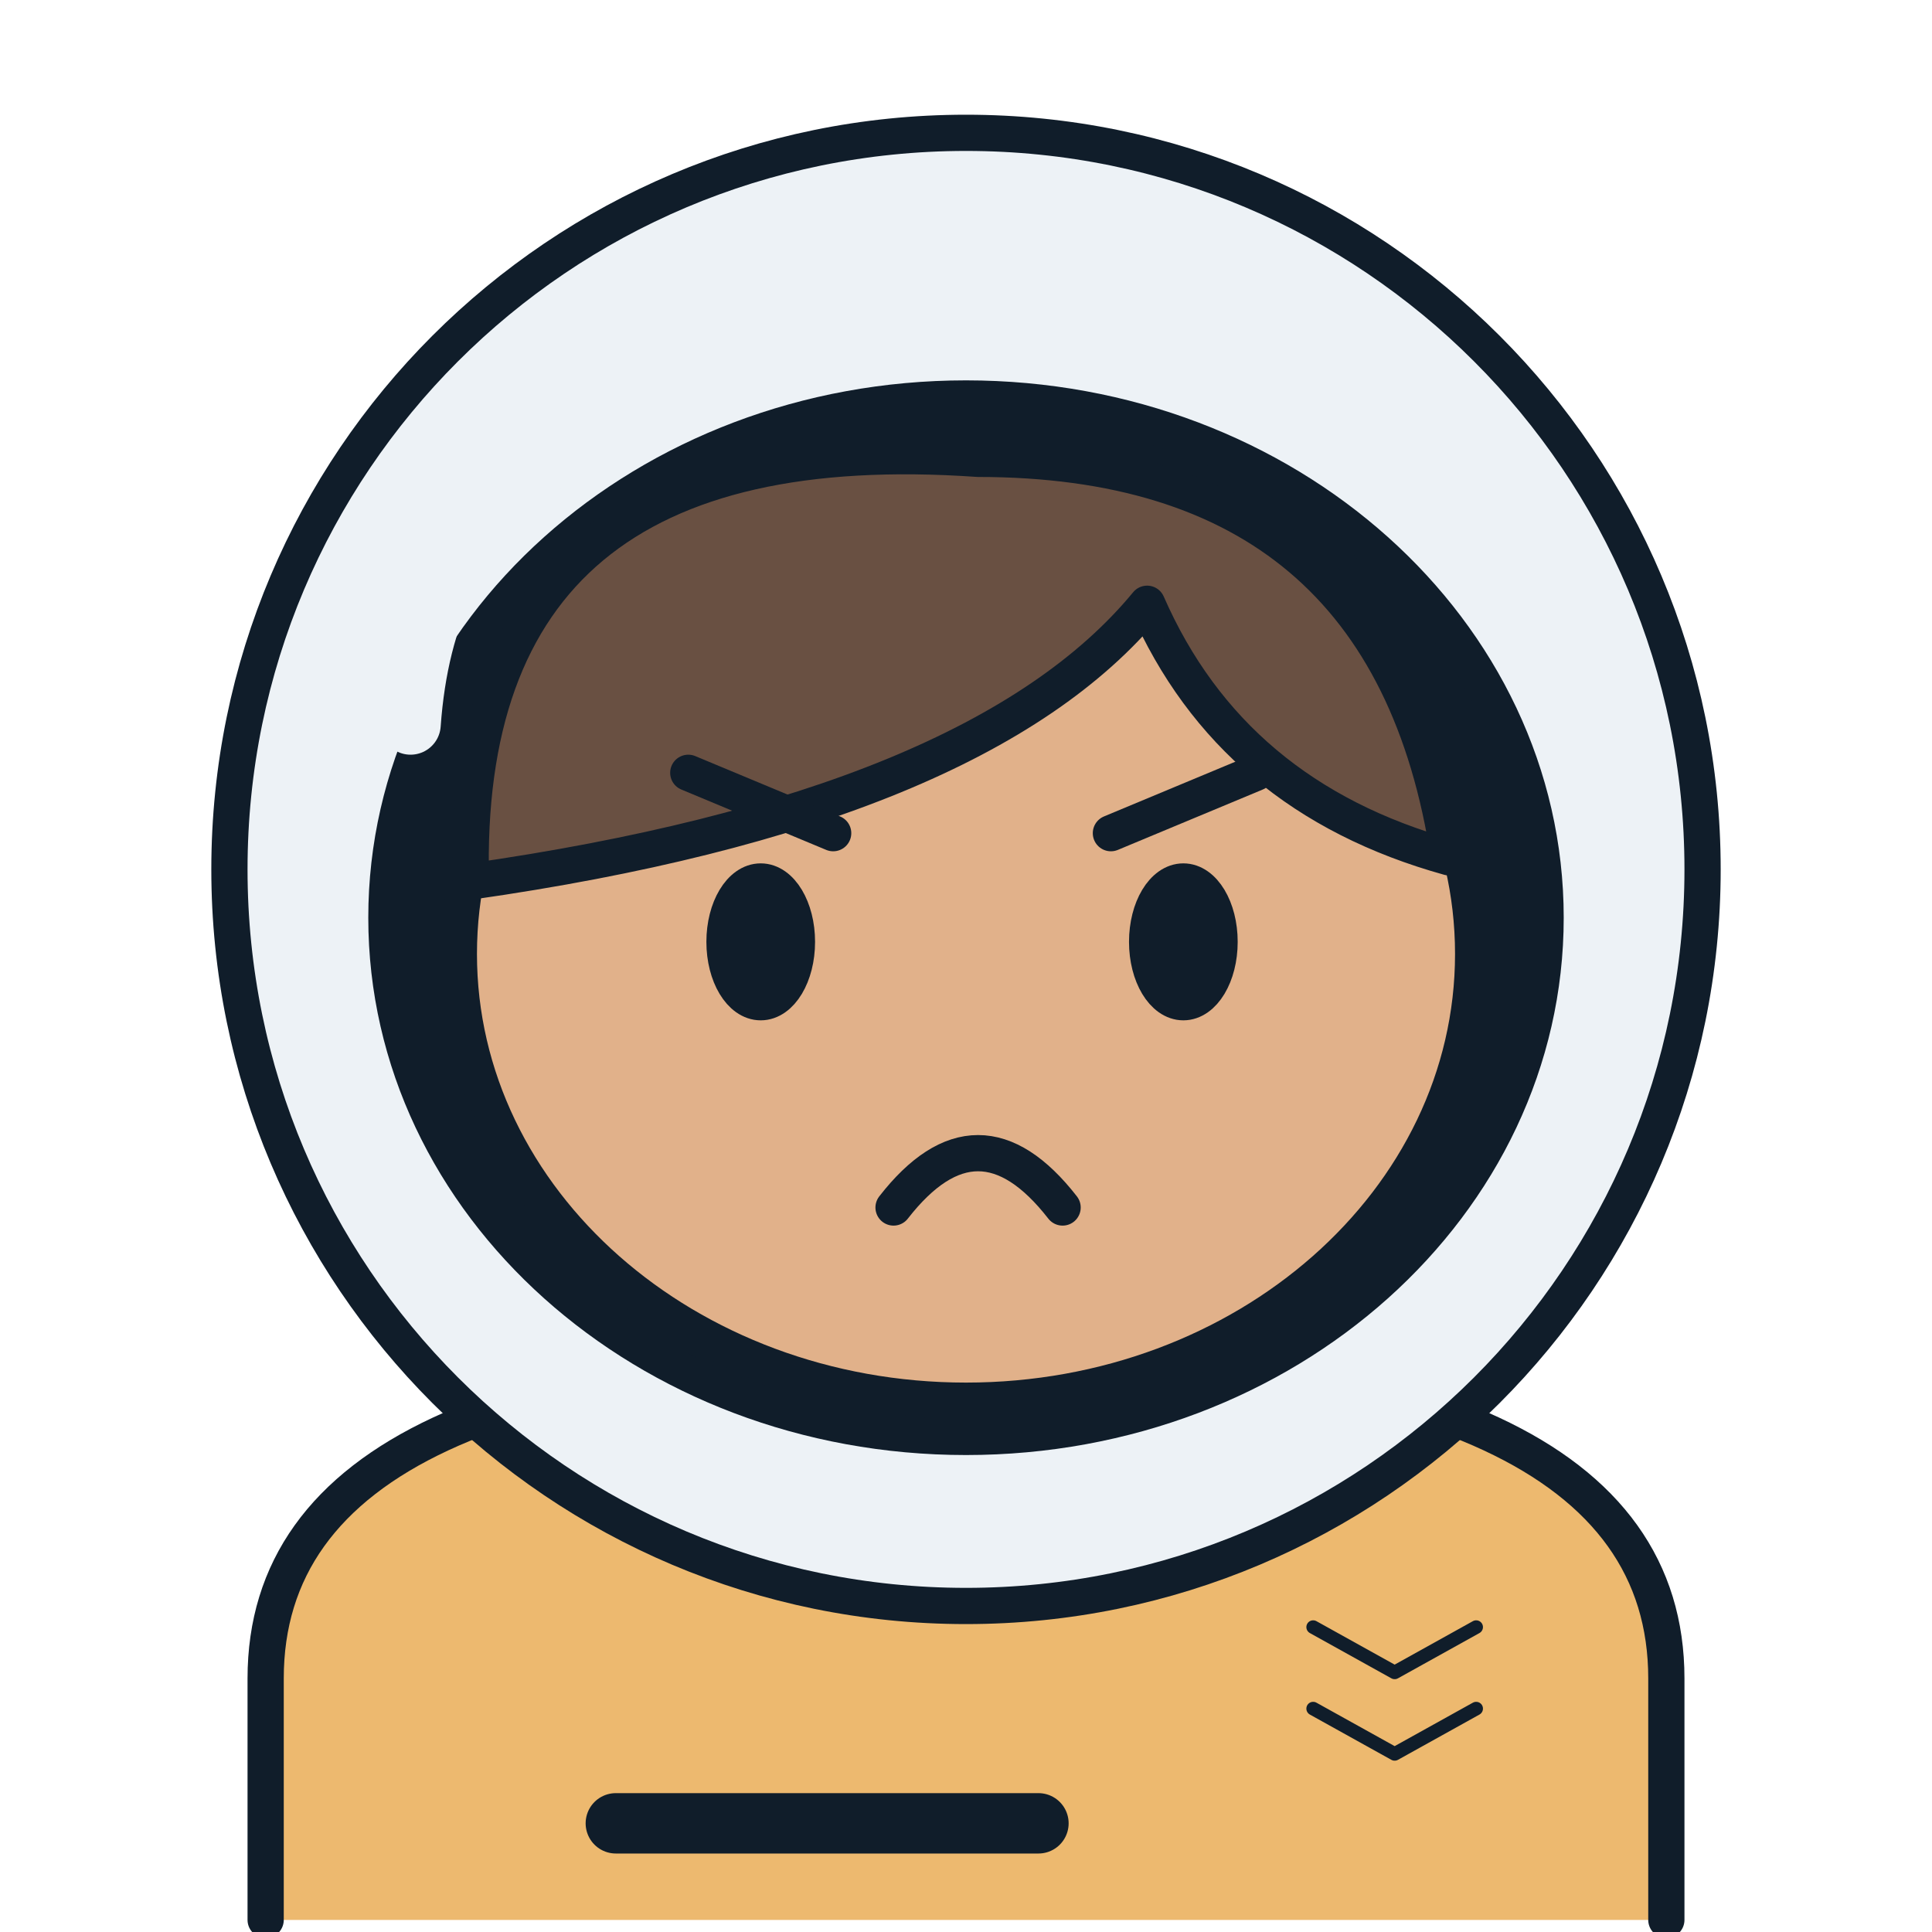
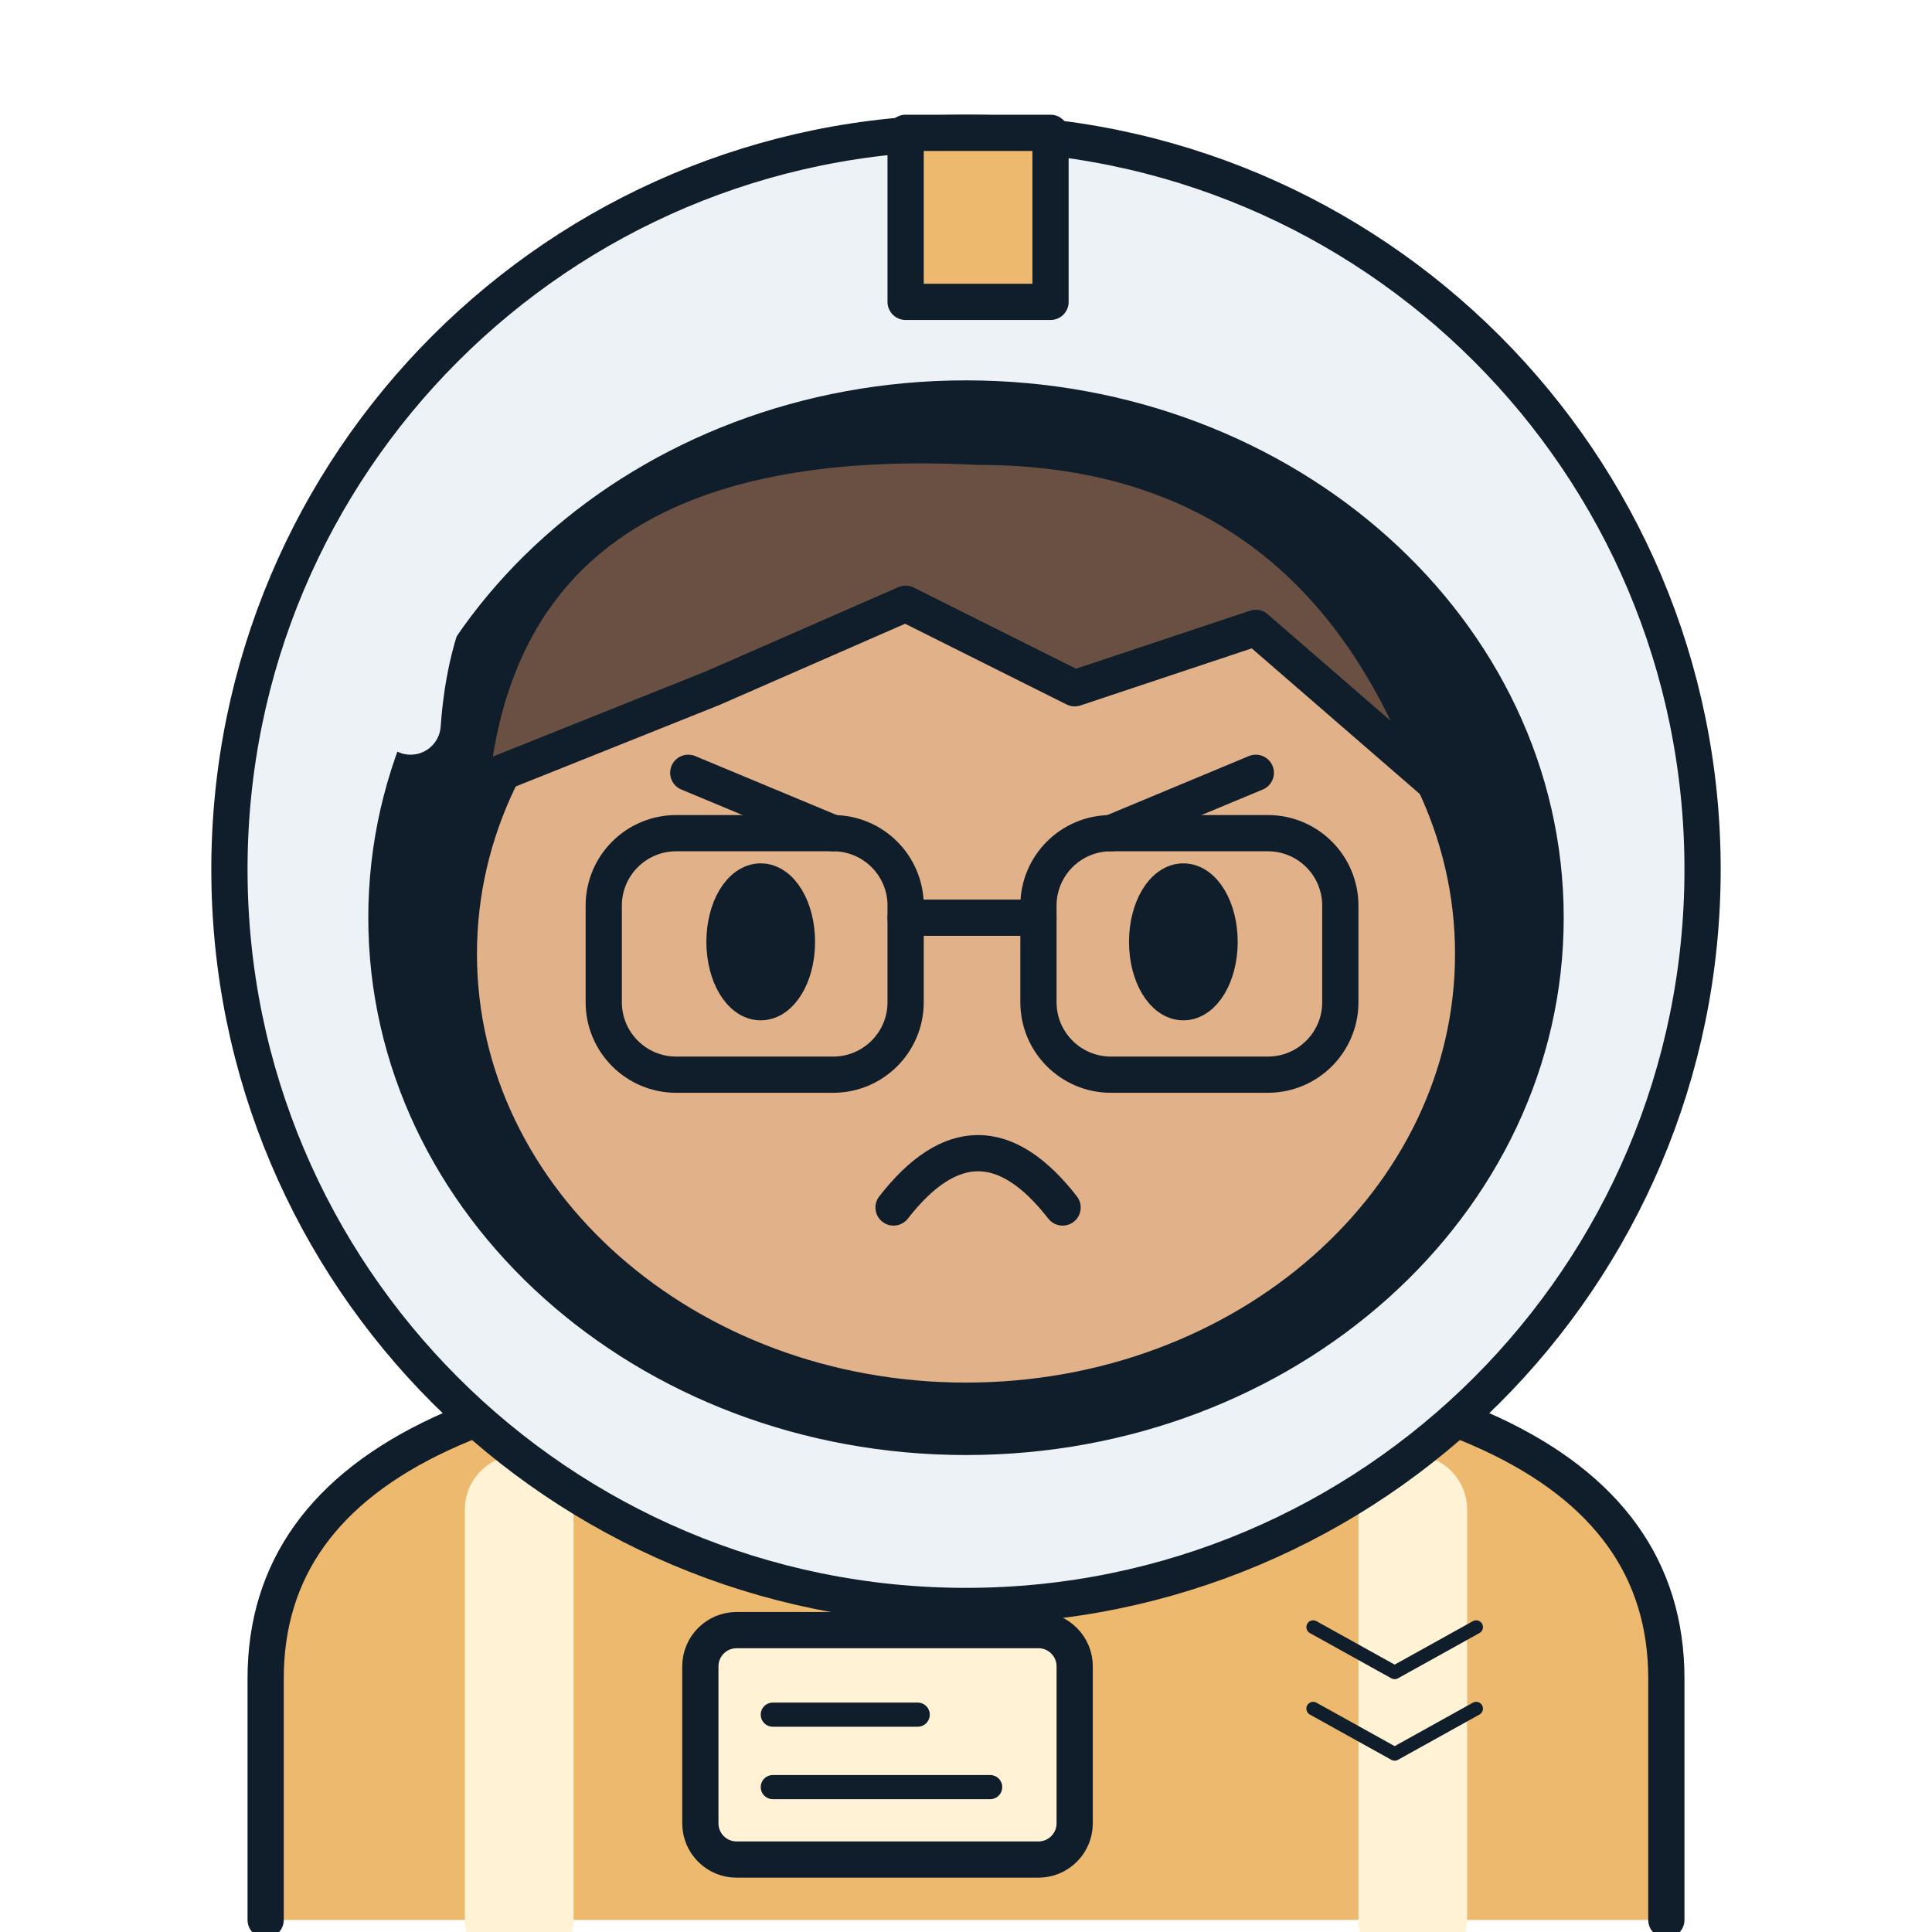
<svg xmlns="http://www.w3.org/2000/svg" viewBox="0 0 160 160">
  <g stroke="#101d2a" stroke-width="3" stroke-linecap="round" stroke-linejoin="round">
    <path d="M22 159v-20q0-27 58-27t58 27v20" fill="#edb96f" />
+     <path d="M43 125v34m74-34v34" stroke="#fff2d5" stroke-width="9" />
    <rect x="59" y="111" width="42" height="15" rx="6" fill="#101d2a" />
    <ellipse cx="80" cy="72" rx="61" ry="61" fill="#edf2f6" />
+     <path d="M75 11h12v14H75z" fill="#edb96f" />
    <ellipse cx="80" cy="76" rx="48" ry="43" fill="#101d2a" />
    <ellipse cx="80" cy="79" rx="42" ry="37" fill="#e1b18a" />
-     <path d="M39 73q-1-38 42-35q34 0 39 33q-18-5-25-21q-14 17-56 23Z" fill="#695042" />
+     <g fill="#695042">
+       <path d="M39 65q3-30 42-28q28 0 38 28l-15-13-15 5-14-7-16 7Z" />
+     </g>
    <path d="M34 60q1-14 10-20" stroke="#edf2f6" stroke-width="5" fill="none" />
    <ellipse cx="63" cy="78" rx="3" ry="5" fill="#101d2a" />
    <ellipse cx="98" cy="78" rx="3" ry="5" fill="#101d2a" />
    <path d="M74 100q7-9 14 0" fill="none" />
    <path d="m57 64 12 5m23 0 12-5" fill="none" />
+     <g fill="none">
+       <rect x="50" y="69" width="25" height="20" rx="6" />
+       <rect x="86" y="69" width="25" height="20" rx="6" />
+       <path d="M75 76h11" />
+     </g>
    <g transform="translate(105 128) scale(.75)" fill="#101d2a" stroke-width="1.5">
      <path d="m5 9 9 5 9-5M5 18l9 5 9-5" fill="none" />
    </g>
-     <path d="M51 151h35" stroke="#101d2a" stroke-width="5" />
+     <rect x="58" y="135" width="31" height="19" rx="3" fill="#fff2d5" />
+     <path d="M64 142h12m-12 6h18" stroke-width="2" />
  </g>
</svg>
